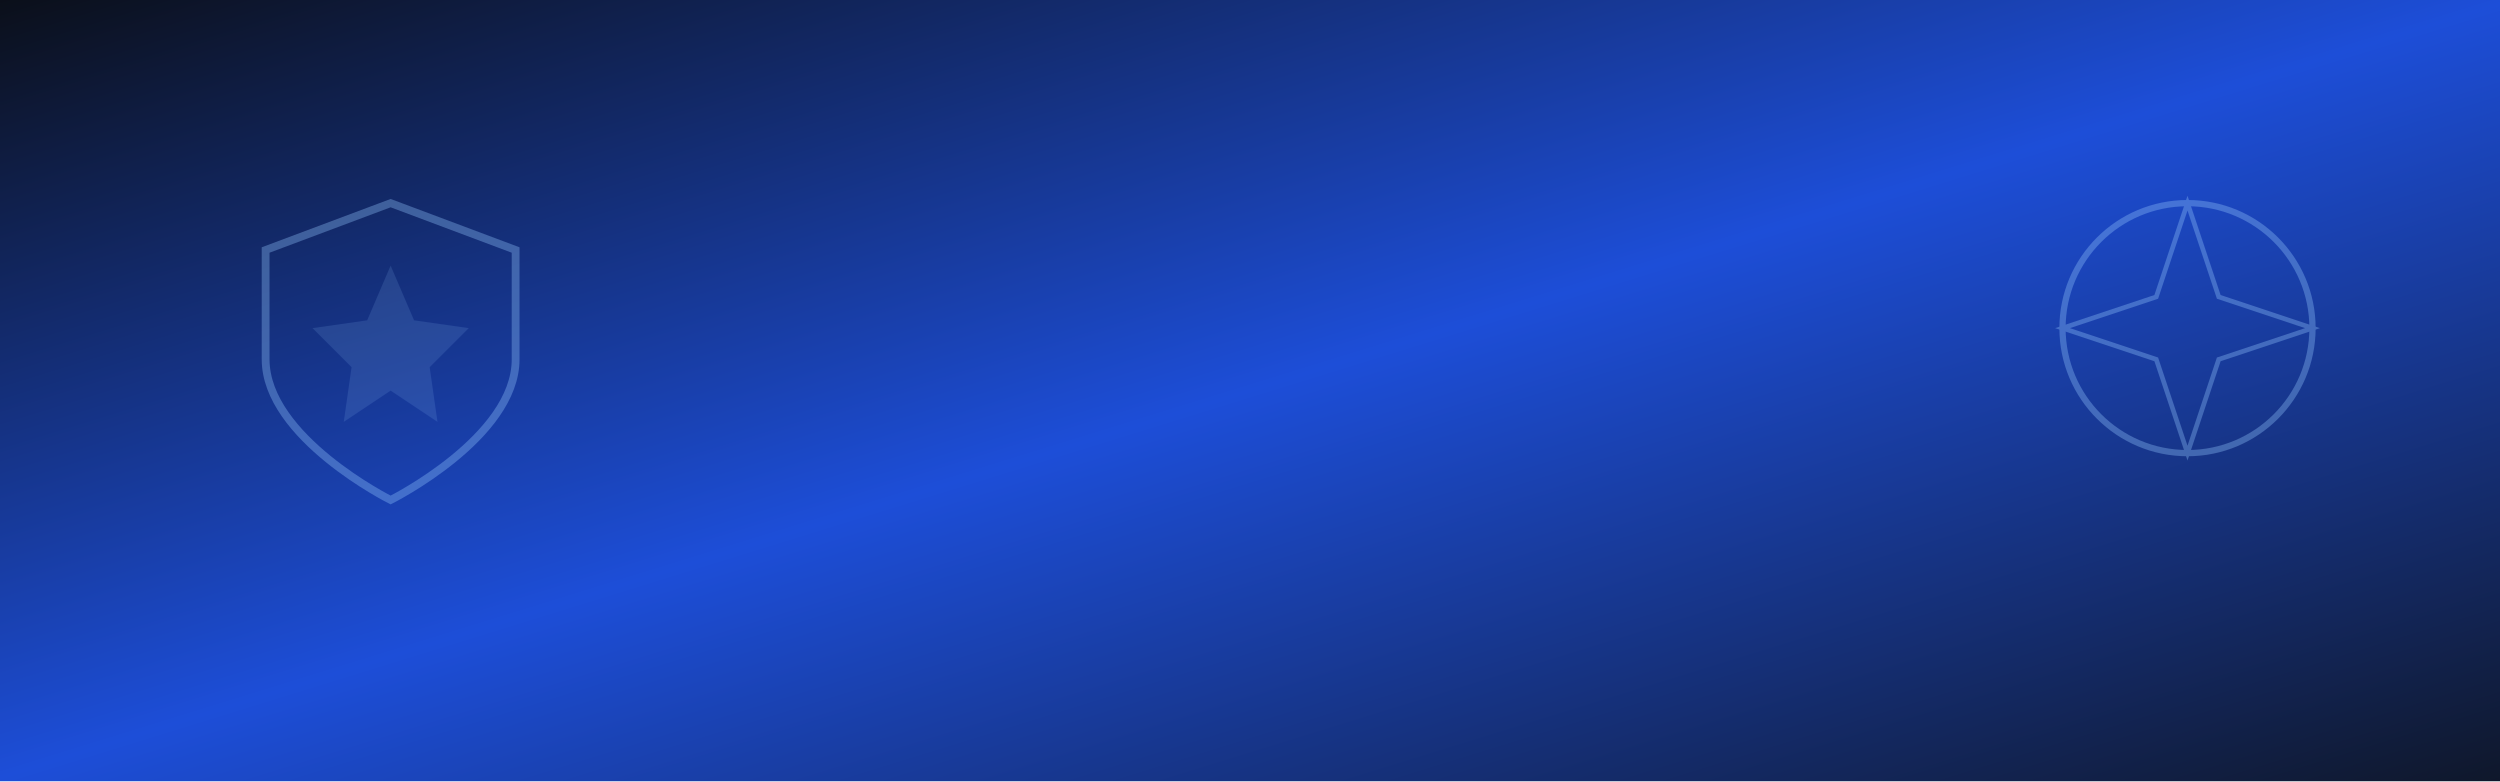
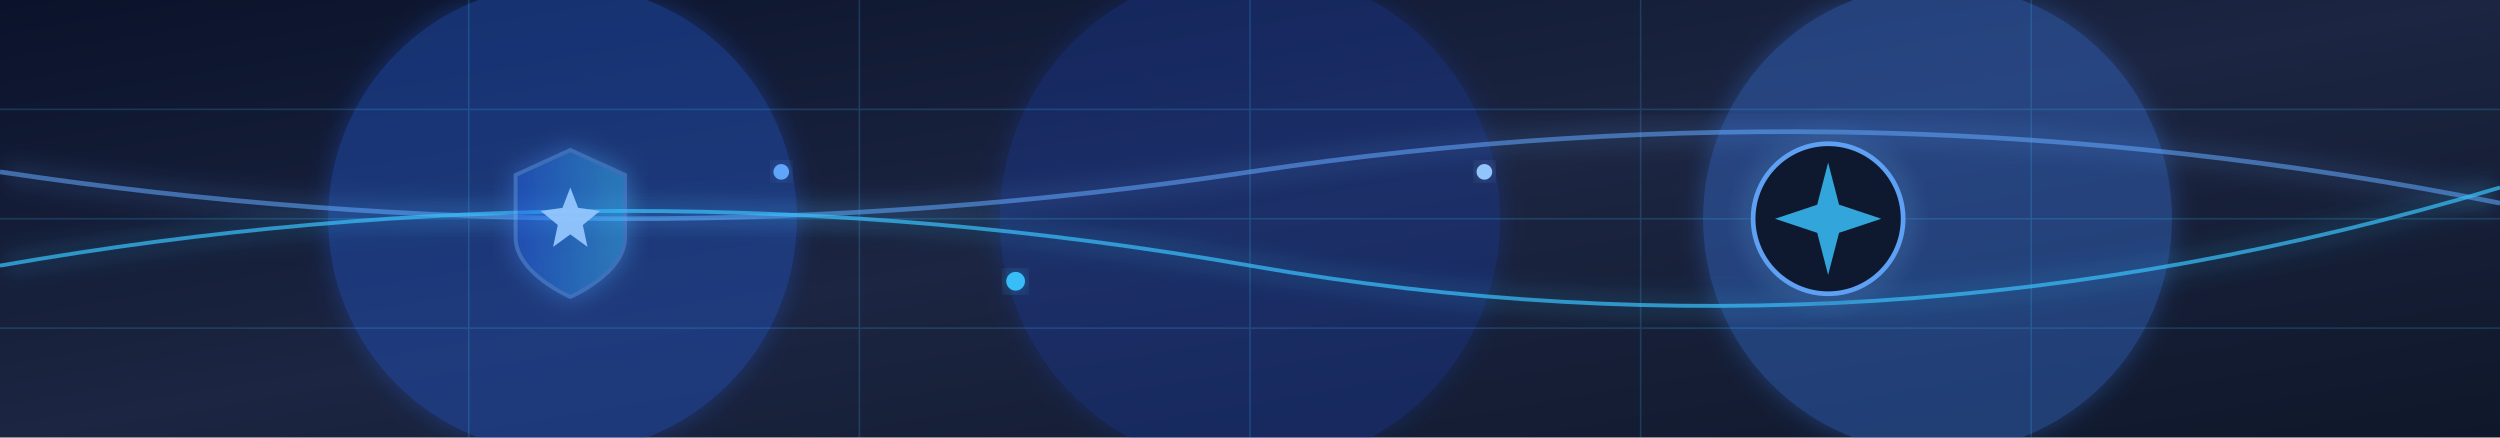
- <svg xmlns="http://www.w3.org/2000/svg" viewBox="0 0 1600 500" width="100%" height="100%">
+ <svg xmlns="http://www.w3.org/2000/svg" viewBox="0 0 1600 280" width="1600" height="280">
  <defs>
    <linearGradient id="aboutGrad" x1="0%" y1="0%" x2="100%" y2="100%">
-       <stop offset="0%" stop-color="#0b0f19" />
-       <stop offset="50%" stop-color="#1d4ed8" />
+       <stop offset="0%" stop-color="#0b132b" />
+       <stop offset="50%" stop-color="#1c2541" />
      <stop offset="100%" stop-color="#0f172a" />
    </linearGradient>
+     <linearGradient id="blueGlowAbout" x1="0%" y1="0%" x2="100%" y2="0%">
+       <stop offset="0%" stop-color="#2563eb" stop-opacity="0.95" />
+       <stop offset="100%" stop-color="#38bdf8" stop-opacity="0.95" />
+     </linearGradient>
+     <filter id="glowAbout" x="-20%" y="-20%" width="140%" height="140%">
+       <feGaussianBlur stdDeviation="8" result="blur" />
+       <feComposite in="SourceGraphic" in2="blur" operator="over" />
+     </filter>
  </defs>
-   <rect width="1600" height="500" fill="url(#aboutGrad)" />
-   <g opacity="0.35" transform="translate(150, 110)">
-     <path d="M100,20 L180,50 L180,120 C180,170 100,210 100,210 C100,210 20,170 20,120 L20,50 Z" fill="none" stroke="#93c5fd" stroke-width="5" />
-     <polygon points="100,60 115,95 150,100 125,125 130,160 100,140 70,160 75,125 50,100 85,95" fill="#93c5fd" opacity="0.4" />
+   <rect width="1600" height="280" fill="url(#aboutGrad)" />
+   <circle cx="360" cy="140" r="150" fill="#2563eb" opacity="0.35" filter="url(#glowAbout)" />
+   <circle cx="800" cy="140" r="160" fill="#1d4ed8" opacity="0.25" filter="url(#glowAbout)" />
+   <circle cx="1240" cy="140" r="150" fill="#3b82f6" opacity="0.35" filter="url(#glowAbout)" />
+   <g stroke="#38bdf8" stroke-width="1" opacity="0.2">
+     <line x1="0" y1="70" x2="1600" y2="70" />
+     <line x1="0" y1="140" x2="1600" y2="140" />
+     <line x1="0" y1="210" x2="1600" y2="210" />
+     <line x1="300" y1="0" x2="300" y2="280" />
+     <line x1="550" y1="0" x2="550" y2="280" />
+     <line x1="800" y1="0" x2="800" y2="280" />
+     <line x1="1050" y1="0" x2="1050" y2="280" />
+     <line x1="1300" y1="0" x2="1300" y2="280" />
  </g>
-   <g opacity="0.35" transform="translate(1300, 110)">
-     <circle cx="100" cy="100" r="80" fill="none" stroke="#93c5fd" stroke-width="4" />
-     <polygon points="100,20 120,80 180,100 120,120 100,180 80,120 20,100 80,80" fill="none" stroke="#93c5fd" stroke-width="3" />
+   <path d="M 0 110 Q 400 170 800 110 T 1600 130" fill="none" stroke="#60a5fa" stroke-width="3" opacity="0.6" filter="url(#glowAbout)" />
+   <path d="M 0 170 Q 400 100 800 170 T 1600 120" fill="none" stroke="#38bdf8" stroke-width="2.5" opacity="0.75" filter="url(#glowAbout)" />
+   <g transform="translate(320, 90)">
+     <path d="M45,6 L80,22 L80,62 C80,85 45,100 45,100 C45,100 10,85 10,62 L10,22 Z" fill="url(#blueGlowAbout)" opacity="0.5" stroke="#60a5fa" stroke-width="2.5" filter="url(#glowAbout)" />
+     <polygon points="45,30 50,43 64,45 53,54 56,68 45,60 34,68 37,54 26,45 40,43" fill="#93c5fd" opacity="0.95" />
  </g>
+   <g transform="translate(1120, 90)">
+     <circle cx="50" cy="50" r="48" fill="#0f172a" stroke="#60a5fa" stroke-width="3" opacity="0.95" filter="url(#glowAbout)" />
+     <polygon points="50,14 57,41 84,50 57,59 50,86 43,59 16,50 43,41" fill="#38bdf8" opacity="0.85" />
+   </g>
+   <circle cx="500" cy="110" r="5" fill="#60a5fa" filter="url(#glowAbout)" />
+   <circle cx="650" cy="180" r="6" fill="#38bdf8" filter="url(#glowAbout)" />
+   <circle cx="950" cy="110" r="5" fill="#93c5fd" filter="url(#glowAbout)" />
</svg>
